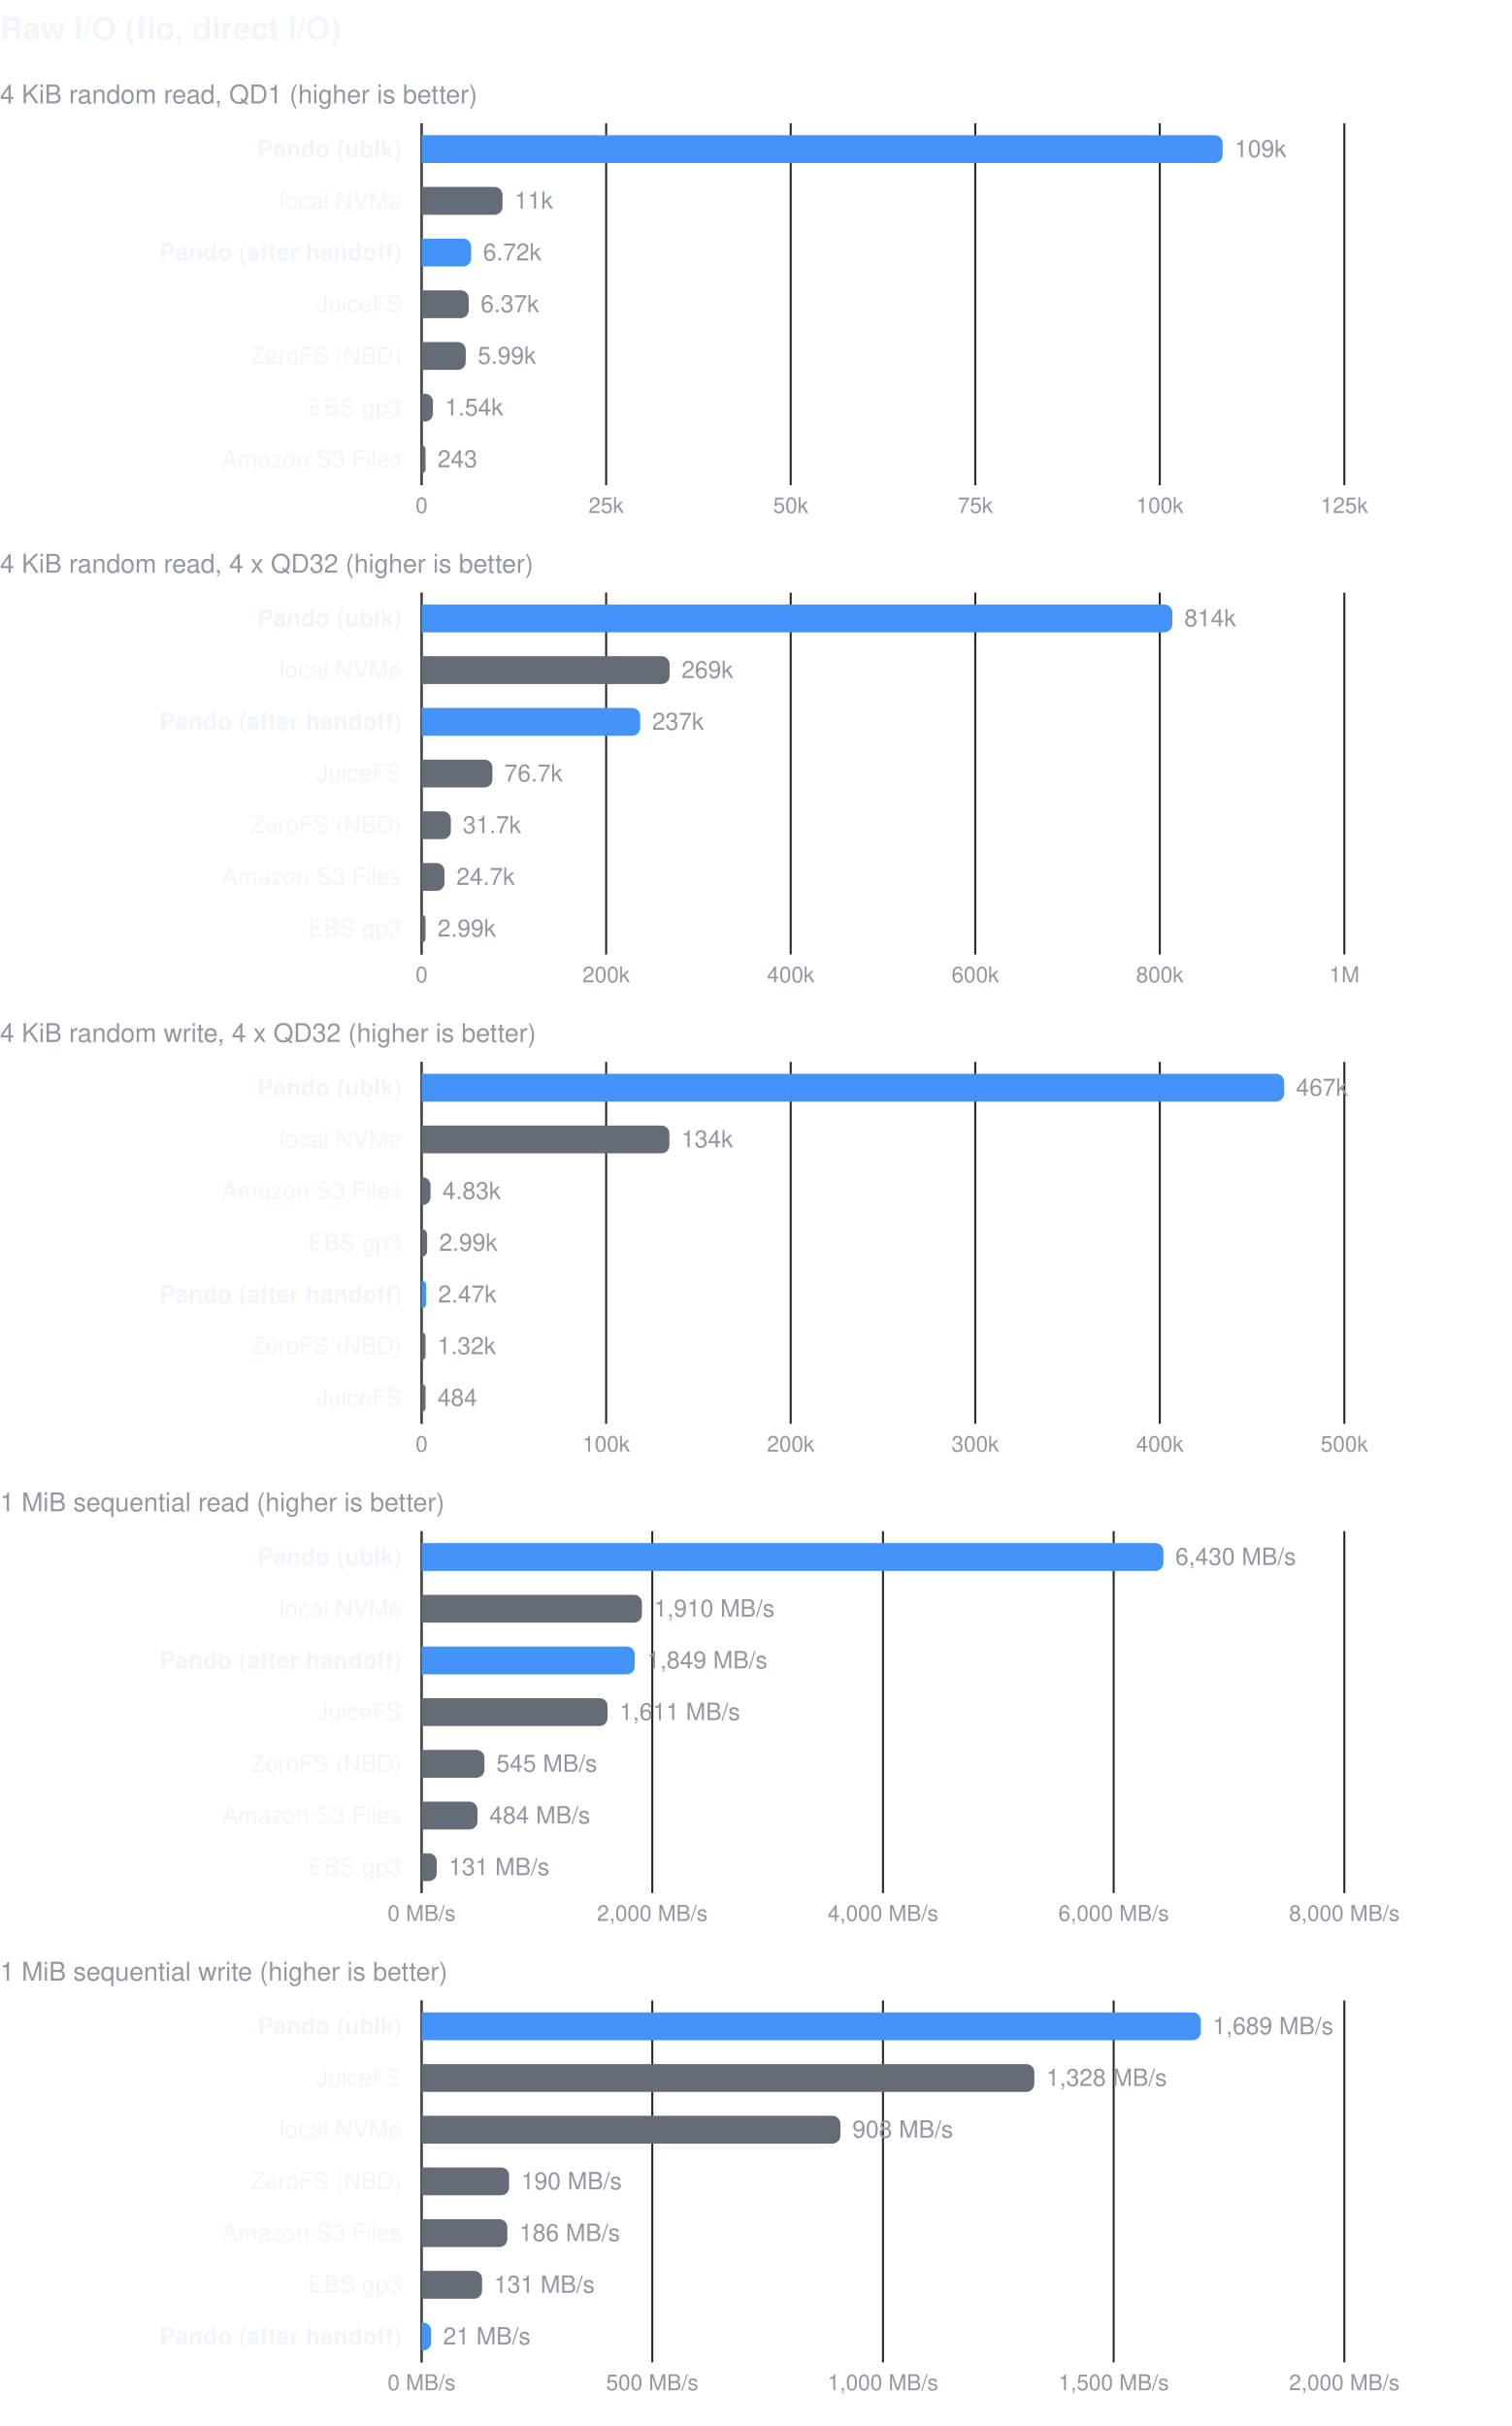
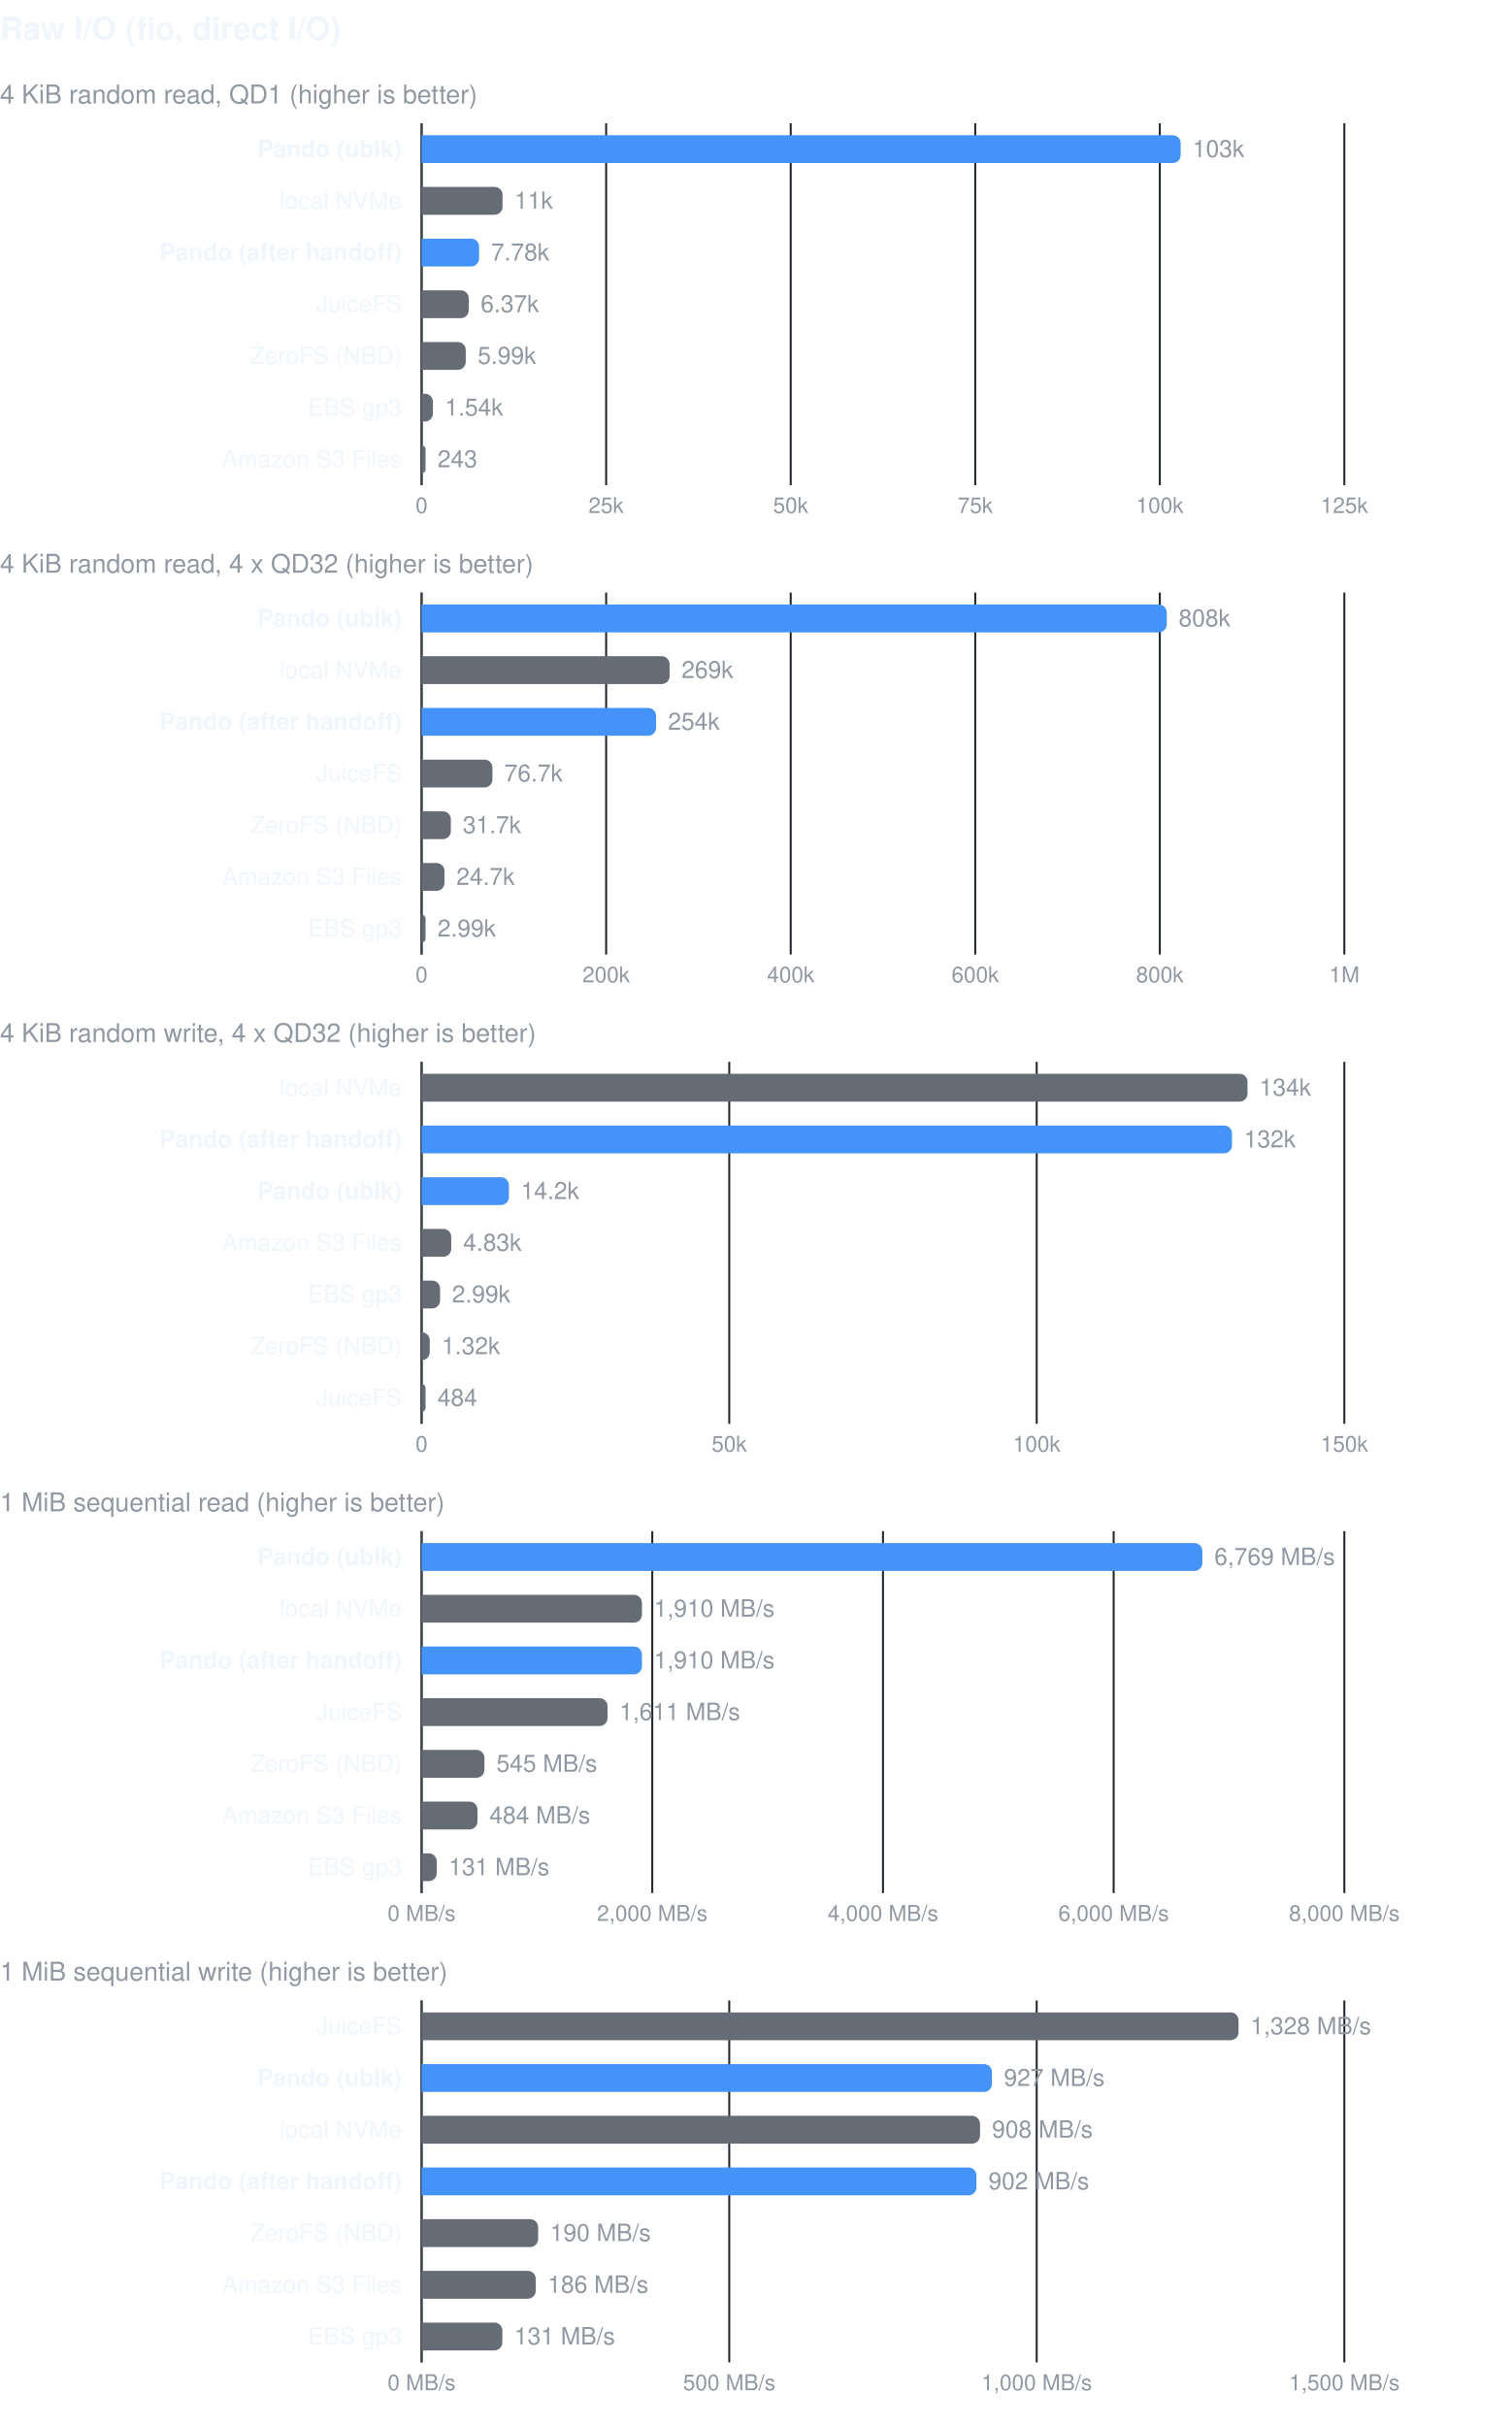
<svg xmlns="http://www.w3.org/2000/svg" width="760" height="1220" viewBox="0 0 760 1220" font-family="-apple-system, BlinkMacSystemFont, 'Segoe UI', Helvetica, Arial, sans-serif" role="img">
  <text x="0" y="20" font-size="16" font-weight="600" fill="#f0f6fc">Raw I/O (fio, direct I/O)</text>
  <text x="0" y="52" font-size="13" fill="#9198a1">4 KiB random read, QD1 (higher is better)</text>
  <line x1="212.0" y1="62" x2="212.0" y2="244" stroke="#21262d" stroke-width="1" />
  <text x="212.0" y="258" font-size="11" fill="#9198a1" text-anchor="middle">0</text>
  <line x1="304.8" y1="62" x2="304.8" y2="244" stroke="#21262d" stroke-width="1" />
  <text x="304.8" y="258" font-size="11" fill="#9198a1" text-anchor="middle">25k</text>
  <line x1="397.6" y1="62" x2="397.6" y2="244" stroke="#21262d" stroke-width="1" />
  <text x="397.6" y="258" font-size="11" fill="#9198a1" text-anchor="middle">50k</text>
  <line x1="490.4" y1="62" x2="490.4" y2="244" stroke="#21262d" stroke-width="1" />
  <text x="490.4" y="258" font-size="11" fill="#9198a1" text-anchor="middle">75k</text>
  <line x1="583.2" y1="62" x2="583.2" y2="244" stroke="#21262d" stroke-width="1" />
  <text x="583.2" y="258" font-size="11" fill="#9198a1" text-anchor="middle">100k</text>
  <line x1="676.0" y1="62" x2="676.0" y2="244" stroke="#21262d" stroke-width="1" />
  <text x="676.0" y="258" font-size="11" fill="#9198a1" text-anchor="middle">125k</text>
  <line x1="212" y1="62" x2="212" y2="244" stroke="#3d444d" stroke-width="1" />
  <text x="202" y="79.0" font-size="12" fill="#f0f6fc" text-anchor="end" font-weight="600">Pando (ublk)</text>
-   <path d="M212,68.0 h398.8 a4,4 0 0 1 4,4 v6 a4,4 0 0 1 -4,4 h-398.8 z" fill="#4493f8" />
-   <text x="620.8" y="79.0" font-size="12" fill="#9198a1">109k</text>
+   <path d="M212,68.0 h377.7 a4,4 0 0 1 4,4 v6 a4,4 0 0 1 -4,4 h-377.7 z" fill="#4493f8" />
+   <text x="599.7" y="79.0" font-size="12" fill="#9198a1">103k</text>
  <text x="202" y="105.0" font-size="12" fill="#f0f6fc" text-anchor="end">local NVMe</text>
  <path d="M212,94.0 h36.7 a4,4 0 0 1 4,4 v6 a4,4 0 0 1 -4,4 h-36.7 z" fill="#656c76" />
  <text x="258.7" y="105.0" font-size="12" fill="#9198a1">11k</text>
  <text x="202" y="131.0" font-size="12" fill="#f0f6fc" text-anchor="end" font-weight="600">Pando (after handoff)</text>
-   <path d="M212,120.0 h20.9 a4,4 0 0 1 4,4 v6 a4,4 0 0 1 -4,4 h-20.9 z" fill="#4493f8" />
-   <text x="242.9" y="131.0" font-size="12" fill="#9198a1">6.72k</text>
+   <path d="M212,120.0 h24.9 a4,4 0 0 1 4,4 v6 a4,4 0 0 1 -4,4 h-24.9 z" fill="#4493f8" />
+   <text x="246.9" y="131.0" font-size="12" fill="#9198a1">7.78k</text>
  <text x="202" y="157.0" font-size="12" fill="#f0f6fc" text-anchor="end">JuiceFS</text>
  <path d="M212,146.0 h19.7 a4,4 0 0 1 4,4 v6 a4,4 0 0 1 -4,4 h-19.7 z" fill="#656c76" />
  <text x="241.7" y="157.0" font-size="12" fill="#9198a1">6.37k</text>
  <text x="202" y="183.0" font-size="12" fill="#f0f6fc" text-anchor="end">ZeroFS (NBD)</text>
  <path d="M212,172.0 h18.2 a4,4 0 0 1 4,4 v6 a4,4 0 0 1 -4,4 h-18.2 z" fill="#656c76" />
  <text x="240.2" y="183.0" font-size="12" fill="#9198a1">5.99k</text>
  <text x="202" y="209.0" font-size="12" fill="#f0f6fc" text-anchor="end">EBS gp3</text>
  <path d="M212,198.0 h1.7 a4,4 0 0 1 4,4 v6 a4,4 0 0 1 -4,4 h-1.7 z" fill="#656c76" />
  <text x="223.7" y="209.0" font-size="12" fill="#9198a1">1.54k</text>
  <text x="202" y="235.0" font-size="12" fill="#f0f6fc" text-anchor="end">Amazon S3 Files</text>
  <path d="M212,224.0 h0.0 a2,2 0 0 1 2,2 v10 a2,2 0 0 1 -2,2 h-0.0 z" fill="#656c76" />
  <text x="220.0" y="235.0" font-size="12" fill="#9198a1">243</text>
  <text x="0" y="288" font-size="13" fill="#9198a1">4 KiB random read, 4 x QD32 (higher is better)</text>
  <line x1="212.0" y1="298" x2="212.0" y2="480" stroke="#21262d" stroke-width="1" />
  <text x="212.0" y="494" font-size="11" fill="#9198a1" text-anchor="middle">0</text>
  <line x1="304.8" y1="298" x2="304.8" y2="480" stroke="#21262d" stroke-width="1" />
  <text x="304.8" y="494" font-size="11" fill="#9198a1" text-anchor="middle">200k</text>
  <line x1="397.6" y1="298" x2="397.6" y2="480" stroke="#21262d" stroke-width="1" />
  <text x="397.6" y="494" font-size="11" fill="#9198a1" text-anchor="middle">400k</text>
  <line x1="490.4" y1="298" x2="490.4" y2="480" stroke="#21262d" stroke-width="1" />
  <text x="490.4" y="494" font-size="11" fill="#9198a1" text-anchor="middle">600k</text>
  <line x1="583.2" y1="298" x2="583.2" y2="480" stroke="#21262d" stroke-width="1" />
  <text x="583.2" y="494" font-size="11" fill="#9198a1" text-anchor="middle">800k</text>
  <line x1="676.0" y1="298" x2="676.0" y2="480" stroke="#21262d" stroke-width="1" />
  <text x="676.0" y="494" font-size="11" fill="#9198a1" text-anchor="middle">1M</text>
  <line x1="212" y1="298" x2="212" y2="480" stroke="#3d444d" stroke-width="1" />
  <text x="202" y="315.0" font-size="12" fill="#f0f6fc" text-anchor="end" font-weight="600">Pando (ublk)</text>
-   <path d="M212,304.0 h373.5 a4,4 0 0 1 4,4 v6 a4,4 0 0 1 -4,4 h-373.5 z" fill="#4493f8" />
-   <text x="595.5" y="315.0" font-size="12" fill="#9198a1">814k</text>
+   <path d="M212,304.0 h370.7 a4,4 0 0 1 4,4 v6 a4,4 0 0 1 -4,4 h-370.7 z" fill="#4493f8" />
+   <text x="592.7" y="315.0" font-size="12" fill="#9198a1">808k</text>
  <text x="202" y="341.0" font-size="12" fill="#f0f6fc" text-anchor="end">local NVMe</text>
  <path d="M212,330.0 h120.7 a4,4 0 0 1 4,4 v6 a4,4 0 0 1 -4,4 h-120.7 z" fill="#656c76" />
  <text x="342.7" y="341.0" font-size="12" fill="#9198a1">269k</text>
  <text x="202" y="367.0" font-size="12" fill="#f0f6fc" text-anchor="end" font-weight="600">Pando (after handoff)</text>
-   <path d="M212,356.0 h105.9 a4,4 0 0 1 4,4 v6 a4,4 0 0 1 -4,4 h-105.9 z" fill="#4493f8" />
-   <text x="327.9" y="367.0" font-size="12" fill="#9198a1">237k</text>
+   <path d="M212,356.0 h113.9 a4,4 0 0 1 4,4 v6 a4,4 0 0 1 -4,4 h-113.9 z" fill="#4493f8" />
+   <text x="335.9" y="367.0" font-size="12" fill="#9198a1">254k</text>
  <text x="202" y="393.0" font-size="12" fill="#f0f6fc" text-anchor="end">JuiceFS</text>
  <path d="M212,382.0 h31.6 a4,4 0 0 1 4,4 v6 a4,4 0 0 1 -4,4 h-31.6 z" fill="#656c76" />
  <text x="253.6" y="393.0" font-size="12" fill="#9198a1">76.7k</text>
  <text x="202" y="419.0" font-size="12" fill="#f0f6fc" text-anchor="end">ZeroFS (NBD)</text>
  <path d="M212,408.0 h10.7 a4,4 0 0 1 4,4 v6 a4,4 0 0 1 -4,4 h-10.7 z" fill="#656c76" />
  <text x="232.7" y="419.0" font-size="12" fill="#9198a1">31.7k</text>
  <text x="202" y="445.0" font-size="12" fill="#f0f6fc" text-anchor="end">Amazon S3 Files</text>
  <path d="M212,434.0 h7.5 a4,4 0 0 1 4,4 v6 a4,4 0 0 1 -4,4 h-7.5 z" fill="#656c76" />
  <text x="229.5" y="445.0" font-size="12" fill="#9198a1">24.7k</text>
  <text x="202" y="471.0" font-size="12" fill="#f0f6fc" text-anchor="end">EBS gp3</text>
  <path d="M212,460.0 h0.0 a2,2 0 0 1 2,2 v10 a2,2 0 0 1 -2,2 h-0.0 z" fill="#656c76" />
  <text x="220.0" y="471.0" font-size="12" fill="#9198a1">2.99k</text>
  <text x="0" y="524" font-size="13" fill="#9198a1">4 KiB random write, 4 x QD32 (higher is better)</text>
  <line x1="212.0" y1="534" x2="212.0" y2="716" stroke="#21262d" stroke-width="1" />
  <text x="212.0" y="730" font-size="11" fill="#9198a1" text-anchor="middle">0</text>
-   <line x1="304.8" y1="534" x2="304.8" y2="716" stroke="#21262d" stroke-width="1" />
-   <text x="304.8" y="730" font-size="11" fill="#9198a1" text-anchor="middle">100k</text>
-   <line x1="397.6" y1="534" x2="397.6" y2="716" stroke="#21262d" stroke-width="1" />
-   <text x="397.6" y="730" font-size="11" fill="#9198a1" text-anchor="middle">200k</text>
-   <line x1="490.4" y1="534" x2="490.4" y2="716" stroke="#21262d" stroke-width="1" />
-   <text x="490.4" y="730" font-size="11" fill="#9198a1" text-anchor="middle">300k</text>
-   <line x1="583.2" y1="534" x2="583.2" y2="716" stroke="#21262d" stroke-width="1" />
-   <text x="583.2" y="730" font-size="11" fill="#9198a1" text-anchor="middle">400k</text>
+   <line x1="366.7" y1="534" x2="366.7" y2="716" stroke="#21262d" stroke-width="1" />
+   <text x="366.7" y="730" font-size="11" fill="#9198a1" text-anchor="middle">50k</text>
+   <line x1="521.3" y1="534" x2="521.3" y2="716" stroke="#21262d" stroke-width="1" />
+   <text x="521.3" y="730" font-size="11" fill="#9198a1" text-anchor="middle">100k</text>
  <line x1="676.0" y1="534" x2="676.0" y2="716" stroke="#21262d" stroke-width="1" />
-   <text x="676.0" y="730" font-size="11" fill="#9198a1" text-anchor="middle">500k</text>
+   <text x="676.0" y="730" font-size="11" fill="#9198a1" text-anchor="middle">150k</text>
  <line x1="212" y1="534" x2="212" y2="716" stroke="#3d444d" stroke-width="1" />
-   <text x="202" y="551.0" font-size="12" fill="#f0f6fc" text-anchor="end" font-weight="600">Pando (ublk)</text>
-   <path d="M212,540.0 h429.7 a4,4 0 0 1 4,4 v6 a4,4 0 0 1 -4,4 h-429.7 z" fill="#4493f8" />
-   <text x="651.7" y="551.0" font-size="12" fill="#9198a1">467k</text>
-   <text x="202" y="577.0" font-size="12" fill="#f0f6fc" text-anchor="end">local NVMe</text>
-   <path d="M212,566.0 h120.6 a4,4 0 0 1 4,4 v6 a4,4 0 0 1 -4,4 h-120.6 z" fill="#656c76" />
-   <text x="342.6" y="577.0" font-size="12" fill="#9198a1">134k</text>
-   <text x="202" y="603.0" font-size="12" fill="#f0f6fc" text-anchor="end">Amazon S3 Files</text>
-   <path d="M212,592.0 h0.5 a4,4 0 0 1 4,4 v6 a4,4 0 0 1 -4,4 h-0.5 z" fill="#656c76" />
-   <text x="222.5" y="603.0" font-size="12" fill="#9198a1">4.83k</text>
-   <text x="202" y="629.0" font-size="12" fill="#f0f6fc" text-anchor="end">EBS gp3</text>
-   <path d="M212,618.0 h0.0 a2.779,2.779 0 0 1 2.779,2.779 v8.442 a2.779,2.779 0 0 1 -2.779,2.779 h-0.0 z" fill="#656c76" />
-   <text x="220.8" y="629.0" font-size="12" fill="#9198a1">2.99k</text>
-   <text x="202" y="655.0" font-size="12" fill="#f0f6fc" text-anchor="end" font-weight="600">Pando (after handoff)</text>
-   <path d="M212,644.0 h0.0 a2.295,2.295 0 0 1 2.295,2.295 v9.41 a2.295,2.295 0 0 1 -2.295,2.295 h-0.0 z" fill="#4493f8" />
-   <text x="220.3" y="655.0" font-size="12" fill="#9198a1">2.47k</text>
+   <text x="202" y="551.0" font-size="12" fill="#f0f6fc" text-anchor="end">local NVMe</text>
+   <path d="M212,540.0 h411.3 a4,4 0 0 1 4,4 v6 a4,4 0 0 1 -4,4 h-411.3 z" fill="#656c76" />
+   <text x="633.3" y="551.0" font-size="12" fill="#9198a1">134k</text>
+   <text x="202" y="577.0" font-size="12" fill="#f0f6fc" text-anchor="end" font-weight="600">Pando (after handoff)</text>
+   <path d="M212,566.0 h403.5 a4,4 0 0 1 4,4 v6 a4,4 0 0 1 -4,4 h-403.5 z" fill="#4493f8" />
+   <text x="625.5" y="577.0" font-size="12" fill="#9198a1">132k</text>
+   <text x="202" y="603.0" font-size="12" fill="#f0f6fc" text-anchor="end" font-weight="600">Pando (ublk)</text>
+   <path d="M212,592.0 h39.9 a4,4 0 0 1 4,4 v6 a4,4 0 0 1 -4,4 h-39.9 z" fill="#4493f8" />
+   <text x="261.9" y="603.0" font-size="12" fill="#9198a1">14.2k</text>
+   <text x="202" y="629.0" font-size="12" fill="#f0f6fc" text-anchor="end">Amazon S3 Files</text>
+   <path d="M212,618.0 h10.9 a4,4 0 0 1 4,4 v6 a4,4 0 0 1 -4,4 h-10.9 z" fill="#656c76" />
+   <text x="232.9" y="629.0" font-size="12" fill="#9198a1">4.83k</text>
+   <text x="202" y="655.0" font-size="12" fill="#f0f6fc" text-anchor="end">EBS gp3</text>
+   <path d="M212,644.0 h5.3 a4,4 0 0 1 4,4 v6 a4,4 0 0 1 -4,4 h-5.3 z" fill="#656c76" />
+   <text x="227.3" y="655.0" font-size="12" fill="#9198a1">2.99k</text>
  <text x="202" y="681.0" font-size="12" fill="#f0f6fc" text-anchor="end">ZeroFS (NBD)</text>
-   <path d="M212,670.0 h0.0 a2,2 0 0 1 2,2 v10 a2,2 0 0 1 -2,2 h-0.0 z" fill="#656c76" />
-   <text x="220.0" y="681.0" font-size="12" fill="#9198a1">1.32k</text>
+   <path d="M212,670.0 h0.1 a4,4 0 0 1 4,4 v6 a4,4 0 0 1 -4,4 h-0.1 z" fill="#656c76" />
+   <text x="222.1" y="681.0" font-size="12" fill="#9198a1">1.32k</text>
  <text x="202" y="707.0" font-size="12" fill="#f0f6fc" text-anchor="end">JuiceFS</text>
  <path d="M212,696.0 h0.0 a2,2 0 0 1 2,2 v10 a2,2 0 0 1 -2,2 h-0.0 z" fill="#656c76" />
  <text x="220.0" y="707.0" font-size="12" fill="#9198a1">484</text>
  <text x="0" y="760" font-size="13" fill="#9198a1">1 MiB sequential read (higher is better)</text>
  <line x1="212.0" y1="770" x2="212.0" y2="952" stroke="#21262d" stroke-width="1" />
  <text x="212.0" y="966" font-size="11" fill="#9198a1" text-anchor="middle">0 MB/s</text>
  <line x1="328.0" y1="770" x2="328.0" y2="952" stroke="#21262d" stroke-width="1" />
  <text x="328.0" y="966" font-size="11" fill="#9198a1" text-anchor="middle">2,000 MB/s</text>
  <line x1="444.0" y1="770" x2="444.0" y2="952" stroke="#21262d" stroke-width="1" />
  <text x="444.0" y="966" font-size="11" fill="#9198a1" text-anchor="middle">4,000 MB/s</text>
  <line x1="560.0" y1="770" x2="560.0" y2="952" stroke="#21262d" stroke-width="1" />
  <text x="560.0" y="966" font-size="11" fill="#9198a1" text-anchor="middle">6,000 MB/s</text>
  <line x1="676.0" y1="770" x2="676.0" y2="952" stroke="#21262d" stroke-width="1" />
  <text x="676.0" y="966" font-size="11" fill="#9198a1" text-anchor="middle">8,000 MB/s</text>
  <line x1="212" y1="770" x2="212" y2="952" stroke="#3d444d" stroke-width="1" />
  <text x="202" y="787.0" font-size="12" fill="#f0f6fc" text-anchor="end" font-weight="600">Pando (ublk)</text>
-   <path d="M212,776.0 h369.0 a4,4 0 0 1 4,4 v6 a4,4 0 0 1 -4,4 h-369.0 z" fill="#4493f8" />
-   <text x="591.0" y="787.0" font-size="12" fill="#9198a1">6,430 MB/s</text>
+   <path d="M212,776.0 h388.6 a4,4 0 0 1 4,4 v6 a4,4 0 0 1 -4,4 h-388.6 z" fill="#4493f8" />
+   <text x="610.6" y="787.0" font-size="12" fill="#9198a1">6,769 MB/s</text>
  <text x="202" y="813.0" font-size="12" fill="#f0f6fc" text-anchor="end">local NVMe</text>
  <path d="M212,802.0 h106.8 a4,4 0 0 1 4,4 v6 a4,4 0 0 1 -4,4 h-106.8 z" fill="#656c76" />
  <text x="328.8" y="813.0" font-size="12" fill="#9198a1">1,910 MB/s</text>
  <text x="202" y="839.0" font-size="12" fill="#f0f6fc" text-anchor="end" font-weight="600">Pando (after handoff)</text>
-   <path d="M212,828.0 h103.2 a4,4 0 0 1 4,4 v6 a4,4 0 0 1 -4,4 h-103.2 z" fill="#4493f8" />
-   <text x="325.2" y="839.0" font-size="12" fill="#9198a1">1,849 MB/s</text>
+   <path d="M212,828.0 h106.8 a4,4 0 0 1 4,4 v6 a4,4 0 0 1 -4,4 h-106.8 z" fill="#4493f8" />
+   <text x="328.8" y="839.0" font-size="12" fill="#9198a1">1,910 MB/s</text>
  <text x="202" y="865.0" font-size="12" fill="#f0f6fc" text-anchor="end">JuiceFS</text>
  <path d="M212,854.0 h89.5 a4,4 0 0 1 4,4 v6 a4,4 0 0 1 -4,4 h-89.5 z" fill="#656c76" />
  <text x="311.5" y="865.0" font-size="12" fill="#9198a1">1,611 MB/s</text>
  <text x="202" y="891.0" font-size="12" fill="#f0f6fc" text-anchor="end">ZeroFS (NBD)</text>
  <path d="M212,880.0 h27.6 a4,4 0 0 1 4,4 v6 a4,4 0 0 1 -4,4 h-27.6 z" fill="#656c76" />
  <text x="249.6" y="891.0" font-size="12" fill="#9198a1">545 MB/s</text>
  <text x="202" y="917.0" font-size="12" fill="#f0f6fc" text-anchor="end">Amazon S3 Files</text>
  <path d="M212,906.0 h24.1 a4,4 0 0 1 4,4 v6 a4,4 0 0 1 -4,4 h-24.1 z" fill="#656c76" />
  <text x="246.1" y="917.0" font-size="12" fill="#9198a1">484 MB/s</text>
  <text x="202" y="943.0" font-size="12" fill="#f0f6fc" text-anchor="end">EBS gp3</text>
  <path d="M212,932.0 h3.6 a4,4 0 0 1 4,4 v6 a4,4 0 0 1 -4,4 h-3.6 z" fill="#656c76" />
  <text x="225.6" y="943.0" font-size="12" fill="#9198a1">131 MB/s</text>
  <text x="0" y="996" font-size="13" fill="#9198a1">1 MiB sequential write (higher is better)</text>
  <line x1="212.0" y1="1006" x2="212.0" y2="1188" stroke="#21262d" stroke-width="1" />
  <text x="212.0" y="1202" font-size="11" fill="#9198a1" text-anchor="middle">0 MB/s</text>
-   <line x1="328.0" y1="1006" x2="328.0" y2="1188" stroke="#21262d" stroke-width="1" />
-   <text x="328.0" y="1202" font-size="11" fill="#9198a1" text-anchor="middle">500 MB/s</text>
-   <line x1="444.0" y1="1006" x2="444.0" y2="1188" stroke="#21262d" stroke-width="1" />
-   <text x="444.0" y="1202" font-size="11" fill="#9198a1" text-anchor="middle">1,000 MB/s</text>
-   <line x1="560.0" y1="1006" x2="560.0" y2="1188" stroke="#21262d" stroke-width="1" />
-   <text x="560.0" y="1202" font-size="11" fill="#9198a1" text-anchor="middle">1,500 MB/s</text>
+   <line x1="366.7" y1="1006" x2="366.7" y2="1188" stroke="#21262d" stroke-width="1" />
+   <text x="366.7" y="1202" font-size="11" fill="#9198a1" text-anchor="middle">500 MB/s</text>
+   <line x1="521.3" y1="1006" x2="521.3" y2="1188" stroke="#21262d" stroke-width="1" />
+   <text x="521.3" y="1202" font-size="11" fill="#9198a1" text-anchor="middle">1,000 MB/s</text>
  <line x1="676.0" y1="1006" x2="676.0" y2="1188" stroke="#21262d" stroke-width="1" />
-   <text x="676.0" y="1202" font-size="11" fill="#9198a1" text-anchor="middle">2,000 MB/s</text>
+   <text x="676.0" y="1202" font-size="11" fill="#9198a1" text-anchor="middle">1,500 MB/s</text>
  <line x1="212" y1="1006" x2="212" y2="1188" stroke="#3d444d" stroke-width="1" />
-   <text x="202" y="1023.0" font-size="12" fill="#f0f6fc" text-anchor="end" font-weight="600">Pando (ublk)</text>
-   <path d="M212,1012.0 h387.8 a4,4 0 0 1 4,4 v6 a4,4 0 0 1 -4,4 h-387.8 z" fill="#4493f8" />
-   <text x="609.8" y="1023.0" font-size="12" fill="#9198a1">1,689 MB/s</text>
-   <text x="202" y="1049.0" font-size="12" fill="#f0f6fc" text-anchor="end">JuiceFS</text>
-   <path d="M212,1038.0 h304.1 a4,4 0 0 1 4,4 v6 a4,4 0 0 1 -4,4 h-304.1 z" fill="#656c76" />
-   <text x="526.1" y="1049.0" font-size="12" fill="#9198a1">1,328 MB/s</text>
+   <text x="202" y="1023.0" font-size="12" fill="#f0f6fc" text-anchor="end">JuiceFS</text>
+   <path d="M212,1012.0 h406.8 a4,4 0 0 1 4,4 v6 a4,4 0 0 1 -4,4 h-406.8 z" fill="#656c76" />
+   <text x="628.8" y="1023.0" font-size="12" fill="#9198a1">1,328 MB/s</text>
+   <text x="202" y="1049.0" font-size="12" fill="#f0f6fc" text-anchor="end" font-weight="600">Pando (ublk)</text>
+   <path d="M212,1038.0 h282.8 a4,4 0 0 1 4,4 v6 a4,4 0 0 1 -4,4 h-282.8 z" fill="#4493f8" />
+   <text x="504.8" y="1049.0" font-size="12" fill="#9198a1">927 MB/s</text>
  <text x="202" y="1075.0" font-size="12" fill="#f0f6fc" text-anchor="end">local NVMe</text>
-   <path d="M212,1064.0 h206.6 a4,4 0 0 1 4,4 v6 a4,4 0 0 1 -4,4 h-206.6 z" fill="#656c76" />
-   <text x="428.6" y="1075.0" font-size="12" fill="#9198a1">908 MB/s</text>
-   <text x="202" y="1101.0" font-size="12" fill="#f0f6fc" text-anchor="end">ZeroFS (NBD)</text>
-   <path d="M212,1090.0 h40.0 a4,4 0 0 1 4,4 v6 a4,4 0 0 1 -4,4 h-40.0 z" fill="#656c76" />
-   <text x="262.0" y="1101.0" font-size="12" fill="#9198a1">190 MB/s</text>
-   <text x="202" y="1127.0" font-size="12" fill="#f0f6fc" text-anchor="end">Amazon S3 Files</text>
-   <path d="M212,1116.0 h39.1 a4,4 0 0 1 4,4 v6 a4,4 0 0 1 -4,4 h-39.1 z" fill="#656c76" />
-   <text x="261.1" y="1127.0" font-size="12" fill="#9198a1">186 MB/s</text>
-   <text x="202" y="1153.0" font-size="12" fill="#f0f6fc" text-anchor="end">EBS gp3</text>
-   <path d="M212,1142.0 h26.4 a4,4 0 0 1 4,4 v6 a4,4 0 0 1 -4,4 h-26.4 z" fill="#656c76" />
-   <text x="248.4" y="1153.0" font-size="12" fill="#9198a1">131 MB/s</text>
-   <text x="202" y="1179.0" font-size="12" fill="#f0f6fc" text-anchor="end" font-weight="600">Pando (after handoff)</text>
-   <path d="M212,1168.0 h0.8 a4,4 0 0 1 4,4 v6 a4,4 0 0 1 -4,4 h-0.8 z" fill="#4493f8" />
-   <text x="222.8" y="1179.0" font-size="12" fill="#9198a1">21 MB/s</text>
+   <path d="M212,1064.0 h276.8 a4,4 0 0 1 4,4 v6 a4,4 0 0 1 -4,4 h-276.8 z" fill="#656c76" />
+   <text x="498.8" y="1075.0" font-size="12" fill="#9198a1">908 MB/s</text>
+   <text x="202" y="1101.0" font-size="12" fill="#f0f6fc" text-anchor="end" font-weight="600">Pando (after handoff)</text>
+   <path d="M212,1090.0 h275.0 a4,4 0 0 1 4,4 v6 a4,4 0 0 1 -4,4 h-275.0 z" fill="#4493f8" />
+   <text x="497.0" y="1101.0" font-size="12" fill="#9198a1">902 MB/s</text>
+   <text x="202" y="1127.0" font-size="12" fill="#f0f6fc" text-anchor="end">ZeroFS (NBD)</text>
+   <path d="M212,1116.0 h54.6 a4,4 0 0 1 4,4 v6 a4,4 0 0 1 -4,4 h-54.6 z" fill="#656c76" />
+   <text x="276.6" y="1127.0" font-size="12" fill="#9198a1">190 MB/s</text>
+   <text x="202" y="1153.0" font-size="12" fill="#f0f6fc" text-anchor="end">Amazon S3 Files</text>
+   <path d="M212,1142.0 h53.4 a4,4 0 0 1 4,4 v6 a4,4 0 0 1 -4,4 h-53.4 z" fill="#656c76" />
+   <text x="275.4" y="1153.0" font-size="12" fill="#9198a1">186 MB/s</text>
+   <text x="202" y="1179.0" font-size="12" fill="#f0f6fc" text-anchor="end">EBS gp3</text>
+   <path d="M212,1168.0 h36.6 a4,4 0 0 1 4,4 v6 a4,4 0 0 1 -4,4 h-36.6 z" fill="#656c76" />
+   <text x="258.6" y="1179.0" font-size="12" fill="#9198a1">131 MB/s</text>
</svg>
